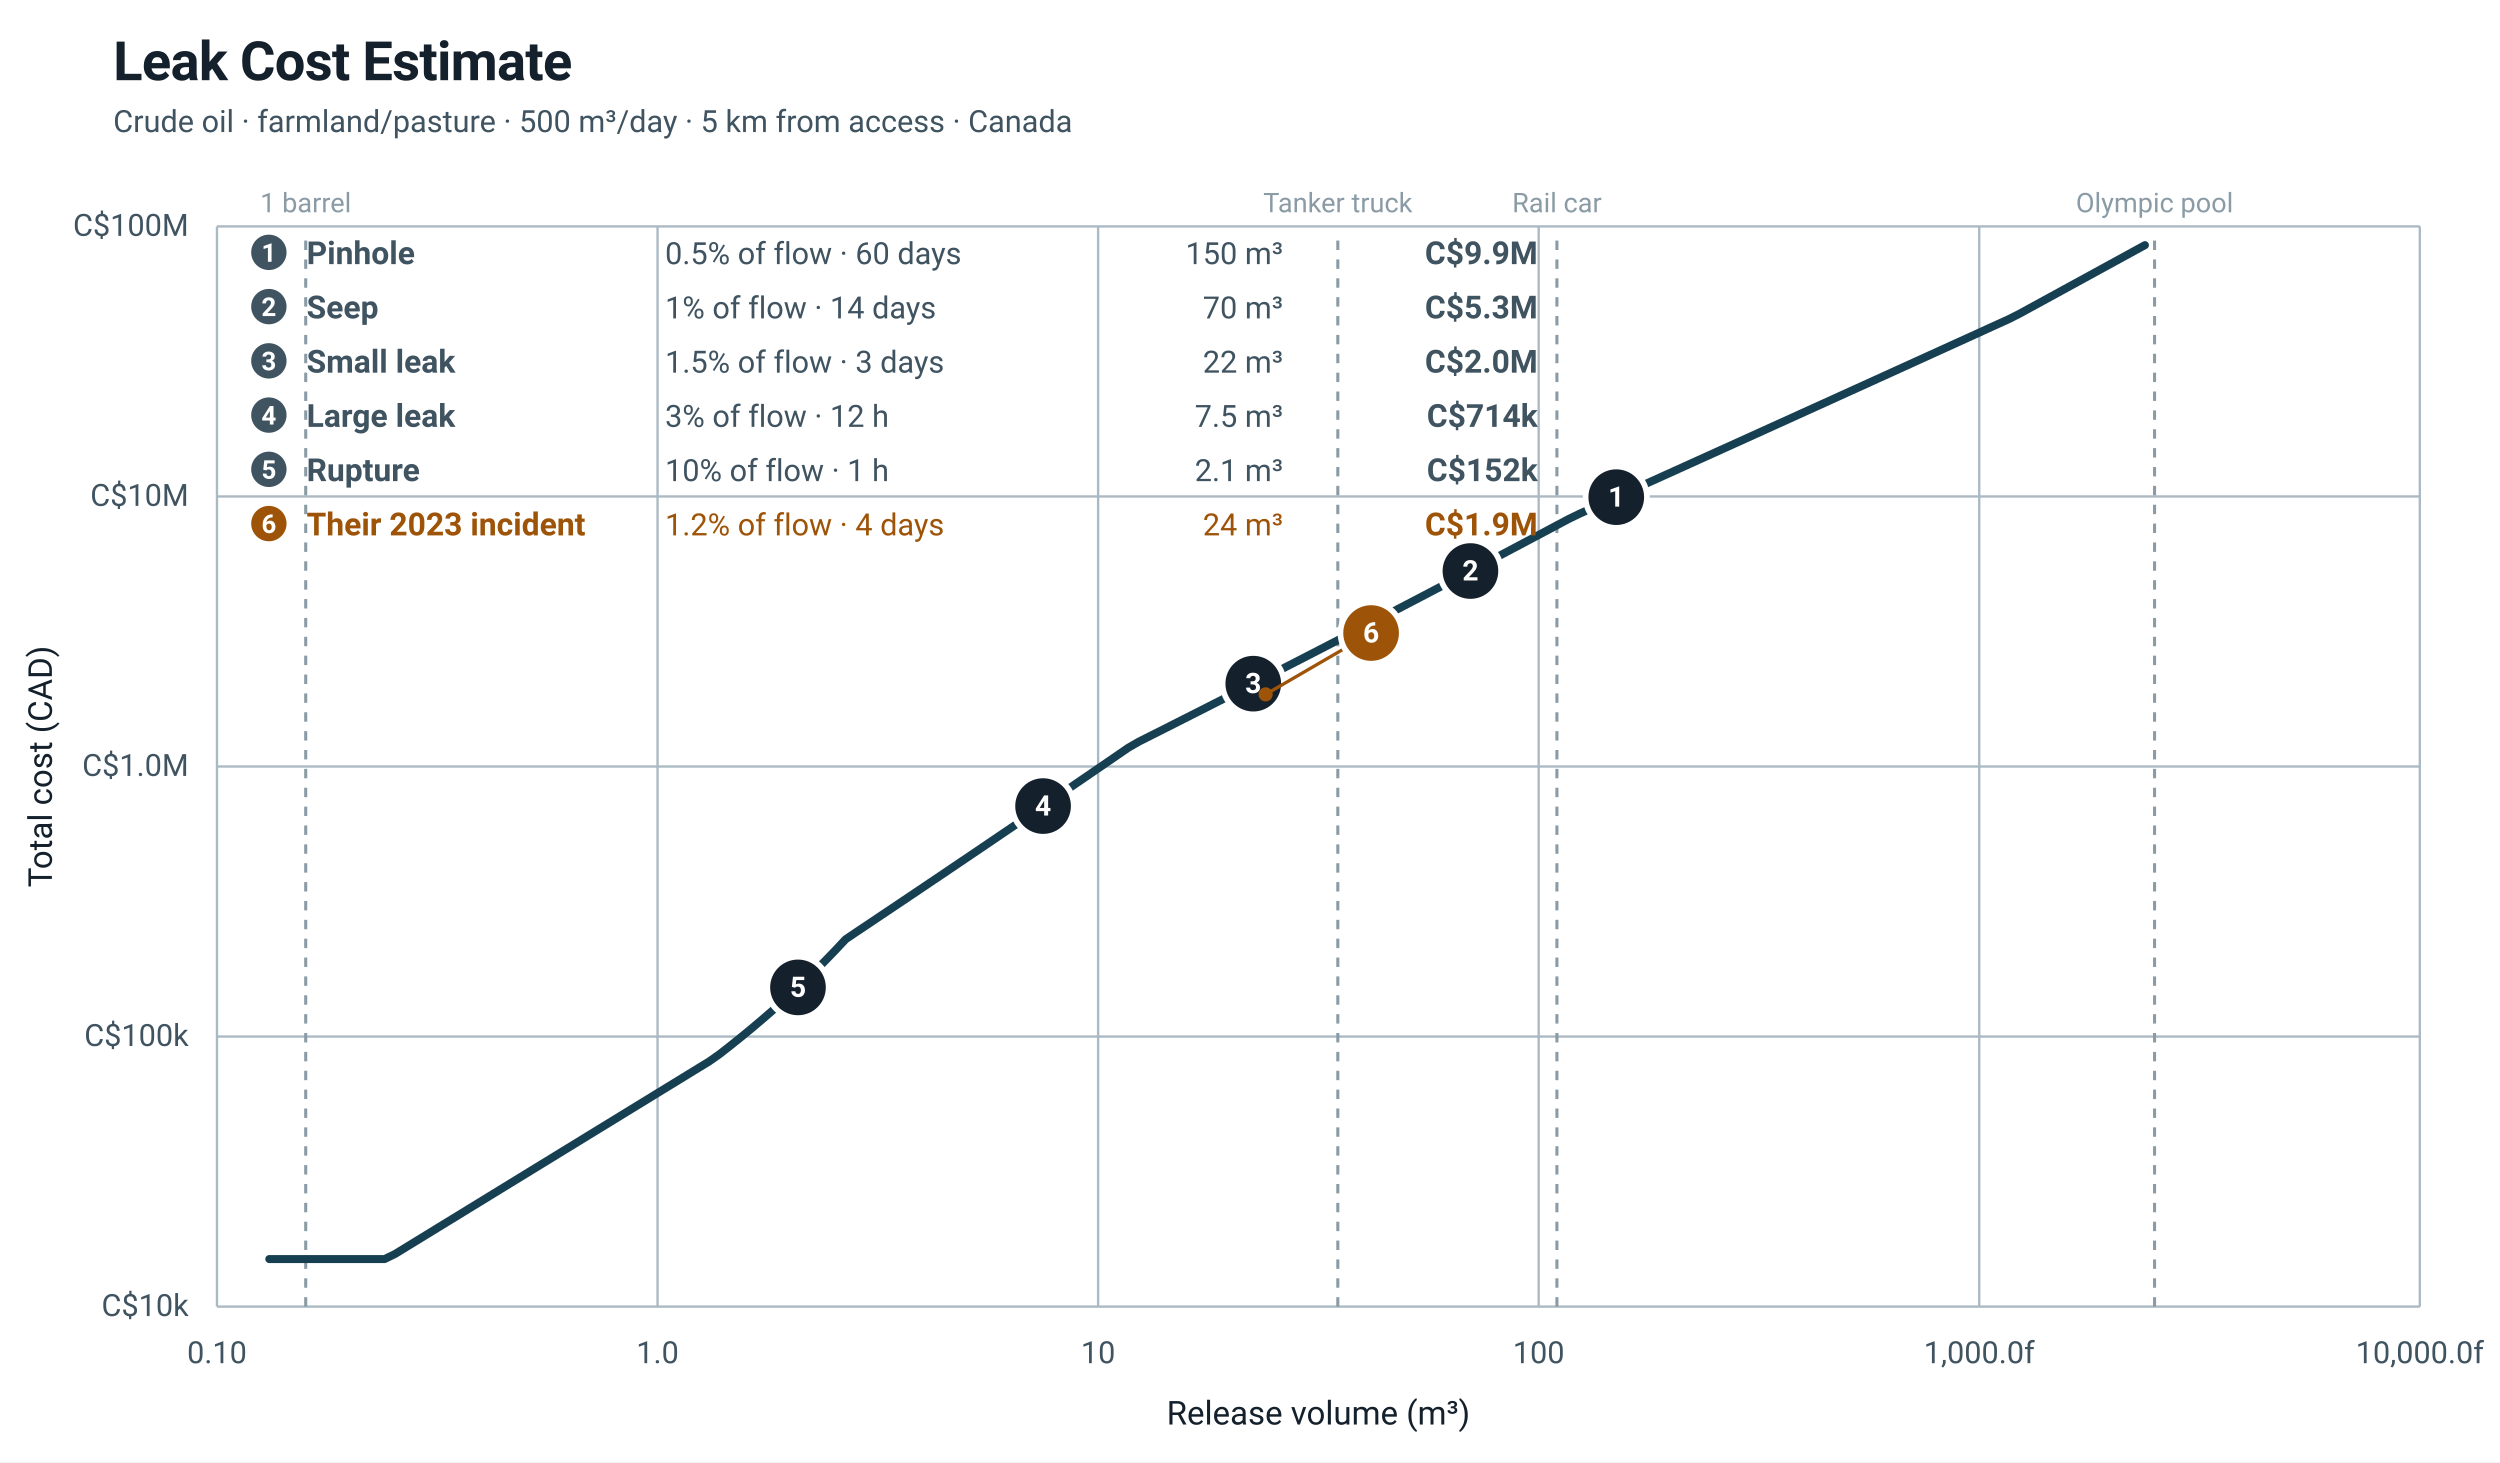
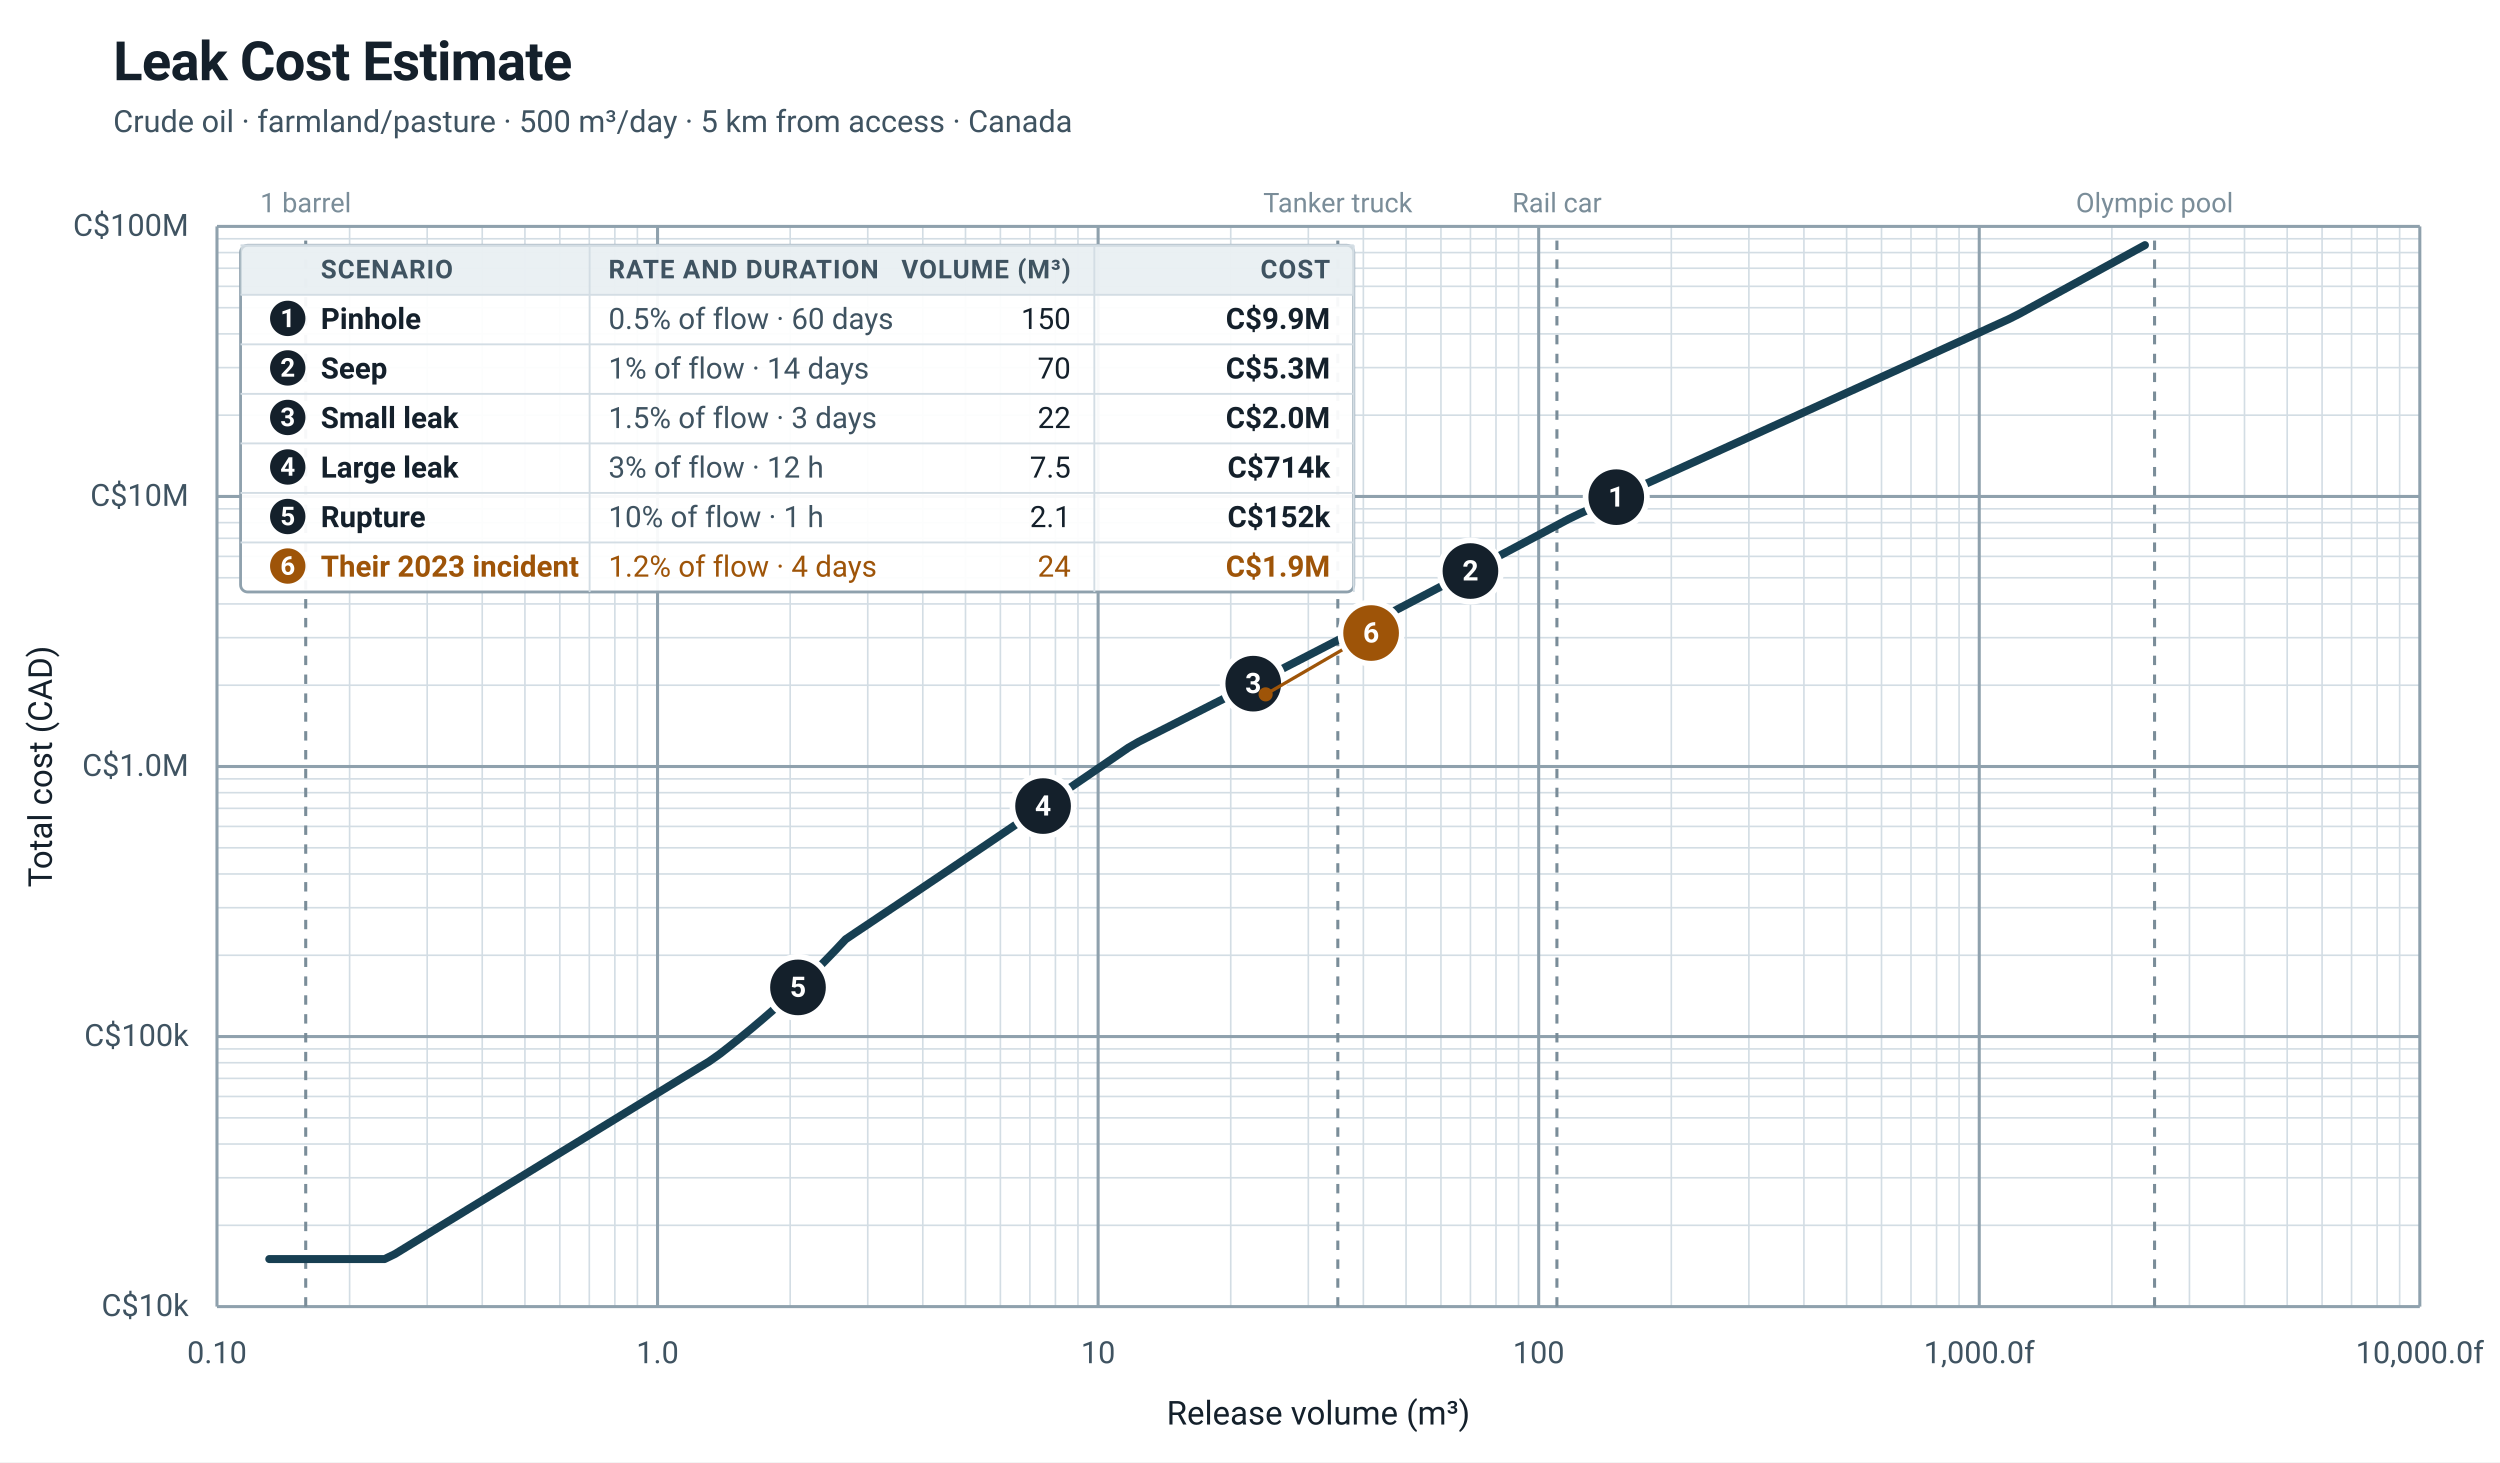
<svg xmlns="http://www.w3.org/2000/svg" viewBox="0 0 1060 620" width="100%" font-family="-apple-system, BlinkMacSystemFont, 'Segoe UI', Roboto, sans-serif">
  <rect width="1060" height="620" fill="white" />
  <text x="48" y="34" font-size="23" font-weight="640" fill="#14202B" letter-spacing="-0.3">Leak Cost Estimate</text>
  <text x="48" y="56" font-size="13" fill="#3F5361">Crude oil · farmland/pasture · 500 m³/day · 5 km from access · Canada</text>
-   <line x1="92" y1="96" x2="92" y2="554" stroke="#AAB9C3" stroke-width="1" />
+   <line x1="148.232" y1="96" x2="148.232" y2="554" stroke="#D3DDE4" stroke-width="0.7" />
+   <line x1="181.126" y1="96" x2="181.126" y2="554" stroke="#D3DDE4" stroke-width="0.7" />
+   <line x1="204.465" y1="96" x2="204.465" y2="554" stroke="#D3DDE4" stroke-width="0.7" />
+   <line x1="222.568" y1="96" x2="222.568" y2="554" stroke="#D3DDE4" stroke-width="0.7" />
+   <line x1="237.359" y1="96" x2="237.359" y2="554" stroke="#D3DDE4" stroke-width="0.7" />
+   <line x1="249.864" y1="96" x2="249.864" y2="554" stroke="#D3DDE4" stroke-width="0.7" />
+   <line x1="260.697" y1="96" x2="260.697" y2="554" stroke="#D3DDE4" stroke-width="0.7" />
+   <line x1="270.253" y1="96" x2="270.253" y2="554" stroke="#D3DDE4" stroke-width="0.7" />
+   <line x1="335.032" y1="96" x2="335.032" y2="554" stroke="#D3DDE4" stroke-width="0.7" />
+   <line x1="367.926" y1="96" x2="367.926" y2="554" stroke="#D3DDE4" stroke-width="0.7" />
+   <line x1="391.265" y1="96" x2="391.265" y2="554" stroke="#D3DDE4" stroke-width="0.7" />
+   <line x1="409.368" y1="96" x2="409.368" y2="554" stroke="#D3DDE4" stroke-width="0.7" />
+   <line x1="424.159" y1="96" x2="424.159" y2="554" stroke="#D3DDE4" stroke-width="0.7" />
+   <line x1="436.664" y1="96" x2="436.664" y2="554" stroke="#D3DDE4" stroke-width="0.7" />
+   <line x1="447.497" y1="96" x2="447.497" y2="554" stroke="#D3DDE4" stroke-width="0.7" />
+   <line x1="457.053" y1="96" x2="457.053" y2="554" stroke="#D3DDE4" stroke-width="0.7" />
+   <line x1="521.832" y1="96" x2="521.832" y2="554" stroke="#D3DDE4" stroke-width="0.7" />
+   <line x1="554.726" y1="96" x2="554.726" y2="554" stroke="#D3DDE4" stroke-width="0.7" />
+   <line x1="578.065" y1="96" x2="578.065" y2="554" stroke="#D3DDE4" stroke-width="0.7" />
+   <line x1="596.168" y1="96" x2="596.168" y2="554" stroke="#D3DDE4" stroke-width="0.7" />
+   <line x1="610.959" y1="96" x2="610.959" y2="554" stroke="#D3DDE4" stroke-width="0.7" />
+   <line x1="623.464" y1="96" x2="623.464" y2="554" stroke="#D3DDE4" stroke-width="0.7" />
+   <line x1="634.297" y1="96" x2="634.297" y2="554" stroke="#D3DDE4" stroke-width="0.7" />
+   <line x1="643.853" y1="96" x2="643.853" y2="554" stroke="#D3DDE4" stroke-width="0.7" />
+   <line x1="708.632" y1="96" x2="708.632" y2="554" stroke="#D3DDE4" stroke-width="0.7" />
+   <line x1="741.526" y1="96" x2="741.526" y2="554" stroke="#D3DDE4" stroke-width="0.7" />
+   <line x1="764.865" y1="96" x2="764.865" y2="554" stroke="#D3DDE4" stroke-width="0.7" />
+   <line x1="782.968" y1="96" x2="782.968" y2="554" stroke="#D3DDE4" stroke-width="0.7" />
+   <line x1="797.759" y1="96" x2="797.759" y2="554" stroke="#D3DDE4" stroke-width="0.7" />
+   <line x1="810.264" y1="96" x2="810.264" y2="554" stroke="#D3DDE4" stroke-width="0.7" />
+   <line x1="821.097" y1="96" x2="821.097" y2="554" stroke="#D3DDE4" stroke-width="0.7" />
+   <line x1="830.653" y1="96" x2="830.653" y2="554" stroke="#D3DDE4" stroke-width="0.7" />
+   <line x1="895.432" y1="96" x2="895.432" y2="554" stroke="#D3DDE4" stroke-width="0.7" />
+   <line x1="928.326" y1="96" x2="928.326" y2="554" stroke="#D3DDE4" stroke-width="0.7" />
+   <line x1="951.665" y1="96" x2="951.665" y2="554" stroke="#D3DDE4" stroke-width="0.7" />
+   <line x1="969.768" y1="96" x2="969.768" y2="554" stroke="#D3DDE4" stroke-width="0.7" />
+   <line x1="984.559" y1="96" x2="984.559" y2="554" stroke="#D3DDE4" stroke-width="0.7" />
+   <line x1="997.064" y1="96" x2="997.064" y2="554" stroke="#D3DDE4" stroke-width="0.7" />
+   <line x1="1007.9" y1="96" x2="1007.9" y2="554" stroke="#D3DDE4" stroke-width="0.7" />
+   <line x1="1017.45" y1="96" x2="1017.45" y2="554" stroke="#D3DDE4" stroke-width="0.7" />
+   <line x1="92" y1="519.532" x2="1026" y2="519.532" stroke="#D3DDE4" stroke-width="0.7" />
+   <line x1="92" y1="499.37" x2="1026" y2="499.37" stroke="#D3DDE4" stroke-width="0.7" />
+   <line x1="92" y1="485.064" x2="1026" y2="485.064" stroke="#D3DDE4" stroke-width="0.7" />
+   <line x1="92" y1="473.968" x2="1026" y2="473.968" stroke="#D3DDE4" stroke-width="0.7" />
+   <line x1="92" y1="464.902" x2="1026" y2="464.902" stroke="#D3DDE4" stroke-width="0.7" />
+   <line x1="92" y1="457.236" x2="1026" y2="457.236" stroke="#D3DDE4" stroke-width="0.7" />
+   <line x1="92" y1="450.596" x2="1026" y2="450.596" stroke="#D3DDE4" stroke-width="0.7" />
+   <line x1="92" y1="444.739" x2="1026" y2="444.739" stroke="#D3DDE4" stroke-width="0.7" />
+   <line x1="92" y1="405.032" x2="1026" y2="405.032" stroke="#D3DDE4" stroke-width="0.7" />
+   <line x1="92" y1="384.87" x2="1026" y2="384.87" stroke="#D3DDE4" stroke-width="0.7" />
+   <line x1="92" y1="370.564" x2="1026" y2="370.564" stroke="#D3DDE4" stroke-width="0.7" />
+   <line x1="92" y1="359.468" x2="1026" y2="359.468" stroke="#D3DDE4" stroke-width="0.7" />
+   <line x1="92" y1="350.402" x2="1026" y2="350.402" stroke="#D3DDE4" stroke-width="0.7" />
+   <line x1="92" y1="342.736" x2="1026" y2="342.736" stroke="#D3DDE4" stroke-width="0.7" />
+   <line x1="92" y1="336.096" x2="1026" y2="336.096" stroke="#D3DDE4" stroke-width="0.7" />
+   <line x1="92" y1="330.239" x2="1026" y2="330.239" stroke="#D3DDE4" stroke-width="0.7" />
+   <line x1="92" y1="290.532" x2="1026" y2="290.532" stroke="#D3DDE4" stroke-width="0.7" />
+   <line x1="92" y1="270.37" x2="1026" y2="270.37" stroke="#D3DDE4" stroke-width="0.7" />
+   <line x1="92" y1="256.064" x2="1026" y2="256.064" stroke="#D3DDE4" stroke-width="0.7" />
+   <line x1="92" y1="244.968" x2="1026" y2="244.968" stroke="#D3DDE4" stroke-width="0.7" />
+   <line x1="92" y1="235.902" x2="1026" y2="235.902" stroke="#D3DDE4" stroke-width="0.7" />
+   <line x1="92" y1="228.236" x2="1026" y2="228.236" stroke="#D3DDE4" stroke-width="0.7" />
+   <line x1="92" y1="221.596" x2="1026" y2="221.596" stroke="#D3DDE4" stroke-width="0.7" />
+   <line x1="92" y1="215.739" x2="1026" y2="215.739" stroke="#D3DDE4" stroke-width="0.7" />
+   <line x1="92" y1="176.032" x2="1026" y2="176.032" stroke="#D3DDE4" stroke-width="0.7" />
+   <line x1="92" y1="155.87" x2="1026" y2="155.87" stroke="#D3DDE4" stroke-width="0.7" />
+   <line x1="92" y1="141.564" x2="1026" y2="141.564" stroke="#D3DDE4" stroke-width="0.7" />
+   <line x1="92" y1="130.468" x2="1026" y2="130.468" stroke="#D3DDE4" stroke-width="0.7" />
+   <line x1="92" y1="121.402" x2="1026" y2="121.402" stroke="#D3DDE4" stroke-width="0.7" />
+   <line x1="92" y1="113.736" x2="1026" y2="113.736" stroke="#D3DDE4" stroke-width="0.7" />
+   <line x1="92" y1="107.096" x2="1026" y2="107.096" stroke="#D3DDE4" stroke-width="0.7" />
+   <line x1="92" y1="101.239" x2="1026" y2="101.239" stroke="#D3DDE4" stroke-width="0.7" />
+   <line x1="92" y1="96" x2="92" y2="554" stroke="#8FA1AD" stroke-width="1.3" />
  <text x="92" y="578" font-size="13" fill="#3F5361" text-anchor="middle">0.10</text>
-   <line x1="278.8" y1="96" x2="278.8" y2="554" stroke="#AAB9C3" stroke-width="1" />
+   <line x1="278.8" y1="96" x2="278.8" y2="554" stroke="#8FA1AD" stroke-width="1.3" />
  <text x="278.8" y="578" font-size="13" fill="#3F5361" text-anchor="middle">1.0</text>
-   <line x1="465.6" y1="96" x2="465.6" y2="554" stroke="#AAB9C3" stroke-width="1" />
+   <line x1="465.6" y1="96" x2="465.6" y2="554" stroke="#8FA1AD" stroke-width="1.3" />
  <text x="465.6" y="578" font-size="13" fill="#3F5361" text-anchor="middle">10</text>
-   <line x1="652.4" y1="96" x2="652.4" y2="554" stroke="#AAB9C3" stroke-width="1" />
+   <line x1="652.4" y1="96" x2="652.4" y2="554" stroke="#8FA1AD" stroke-width="1.3" />
  <text x="652.4" y="578" font-size="13" fill="#3F5361" text-anchor="middle">100</text>
-   <line x1="839.2" y1="96" x2="839.2" y2="554" stroke="#AAB9C3" stroke-width="1" />
+   <line x1="839.2" y1="96" x2="839.2" y2="554" stroke="#8FA1AD" stroke-width="1.3" />
  <text x="839.2" y="578" font-size="13" fill="#3F5361" text-anchor="middle">1,000.0f</text>
-   <line x1="1026" y1="96" x2="1026" y2="554" stroke="#AAB9C3" stroke-width="1" />
+   <line x1="1026" y1="96" x2="1026" y2="554" stroke="#8FA1AD" stroke-width="1.3" />
  <text x="1026" y="578" font-size="13" fill="#3F5361" text-anchor="middle">10,000.0f</text>
-   <line x1="92" y1="554" x2="1026" y2="554" stroke="#AAB9C3" stroke-width="1" />
+   <line x1="92" y1="554" x2="1026" y2="554" stroke="#8FA1AD" stroke-width="1.3" />
  <text x="80" y="558" font-size="13" fill="#3F5361" text-anchor="end">C$10k</text>
-   <line x1="92" y1="439.5" x2="1026" y2="439.5" stroke="#AAB9C3" stroke-width="1" />
+   <line x1="92" y1="439.5" x2="1026" y2="439.5" stroke="#8FA1AD" stroke-width="1.3" />
  <text x="80" y="443.5" font-size="13" fill="#3F5361" text-anchor="end">C$100k</text>
-   <line x1="92" y1="325" x2="1026" y2="325" stroke="#AAB9C3" stroke-width="1" />
+   <line x1="92" y1="325" x2="1026" y2="325" stroke="#8FA1AD" stroke-width="1.3" />
  <text x="80" y="329" font-size="13" fill="#3F5361" text-anchor="end">C$1.0M</text>
-   <line x1="92" y1="210.5" x2="1026" y2="210.5" stroke="#AAB9C3" stroke-width="1" />
+   <line x1="92" y1="210.5" x2="1026" y2="210.5" stroke="#8FA1AD" stroke-width="1.3" />
  <text x="80" y="214.5" font-size="13" fill="#3F5361" text-anchor="end">C$10M</text>
-   <line x1="92" y1="96" x2="1026" y2="96" stroke="#AAB9C3" stroke-width="1" />
+   <line x1="92" y1="96" x2="1026" y2="96" stroke="#8FA1AD" stroke-width="1.3" />
  <text x="80" y="100" font-size="13" fill="#3F5361" text-anchor="end">C$100M</text>
  <text x="559" y="604" font-size="14" fill="#14202B" text-anchor="middle">Release volume (m³)</text>
  <text transform="translate(22,325) rotate(-90)" font-size="14" fill="#14202B" text-anchor="middle">Total cost (CAD)</text>
-   <line x1="129.621" y1="102" x2="129.621" y2="554" stroke="#8A9BA6" stroke-width="1.3" stroke-dasharray="4 4" />
-   <text x="129.621" y="90" font-size="11.5" fill="#8A9BA6" text-anchor="middle">1 barrel</text>
-   <line x1="567.232" y1="102" x2="567.232" y2="554" stroke="#8A9BA6" stroke-width="1.3" stroke-dasharray="4 4" />
-   <text x="567.232" y="90" font-size="11.5" fill="#8A9BA6" text-anchor="middle">Tanker truck</text>
-   <line x1="660.132" y1="102" x2="660.132" y2="554" stroke="#8A9BA6" stroke-width="1.3" stroke-dasharray="4 4" />
-   <text x="660.132" y="90" font-size="11.5" fill="#8A9BA6" text-anchor="middle">Rail car</text>
-   <line x1="913.535" y1="102" x2="913.535" y2="554" stroke="#8A9BA6" stroke-width="1.3" stroke-dasharray="4 4" />
-   <text x="913.535" y="90" font-size="11.5" fill="#8A9BA6" text-anchor="middle">Olympic pool</text>
+   <line x1="129.621" y1="102" x2="129.621" y2="554" stroke="#7A8D99" stroke-width="1.3" stroke-dasharray="4 4" />
+   <text x="129.621" y="90" font-size="11.5" fill="#7A8D99" text-anchor="middle">1 barrel</text>
+   <line x1="567.232" y1="102" x2="567.232" y2="554" stroke="#7A8D99" stroke-width="1.3" stroke-dasharray="4 4" />
+   <text x="567.232" y="90" font-size="11.5" fill="#7A8D99" text-anchor="middle">Tanker truck</text>
+   <line x1="660.132" y1="102" x2="660.132" y2="554" stroke="#7A8D99" stroke-width="1.3" stroke-dasharray="4 4" />
+   <text x="660.132" y="90" font-size="11.5" fill="#7A8D99" text-anchor="middle">Rail car</text>
+   <line x1="913.535" y1="102" x2="913.535" y2="554" stroke="#7A8D99" stroke-width="1.3" stroke-dasharray="4 4" />
+   <text x="913.535" y="90" font-size="11.5" fill="#7A8D99" text-anchor="middle">Olympic pool</text>
  <polyline points="114.18,533.84 118.63,533.84 123.07,533.84 127.51,533.84 131.96,533.84 136.40,533.84 140.84,533.84 145.28,533.84 149.73,533.84 154.17,533.84 158.61,533.84 163.06,533.84 167.50,531.69 171.94,528.96 176.38,526.24 180.83,523.52 185.27,520.79 189.71,518.07 194.16,515.35 198.60,512.62 203.04,509.90 207.48,507.18 211.93,504.45 216.37,501.73 220.81,499.01 225.26,496.28 229.70,493.56 234.14,490.84 238.58,488.11 243.03,485.39 247.47,482.67 251.91,479.94 256.36,477.22 260.80,474.50 265.24,471.77 269.68,469.05 274.13,466.33 278.57,463.60 283.01,460.88 287.46,458.16 291.90,455.43 296.34,452.71 300.78,449.99 305.23,446.85 309.67,443.37 314.11,439.81 318.56,436.16 323.00,432.41 327.44,428.57 331.88,424.61 336.33,420.55 340.77,416.36 345.21,412.04 349.66,407.59 354.10,403.00 358.54,398.27 362.98,395.26 367.43,392.29 371.87,389.31 376.31,386.34 380.75,383.36 385.20,380.38 389.64,377.39 394.08,374.40 398.53,371.41 402.97,368.41 407.41,365.41 411.85,362.41 416.30,359.41 420.74,356.40 425.18,353.38 429.63,350.37 434.07,347.35 438.51,344.33 442.95,341.30 447.40,338.27 451.84,335.24 456.28,332.20 460.73,329.17 465.17,326.12 469.61,323.08 474.05,320.03 478.50,316.98 482.94,314.43 487.38,312.20 491.83,309.96 496.27,307.72 500.71,305.47 505.15,303.22 509.60,300.97 514.04,298.71 518.48,296.46 522.93,294.19 527.37,291.93 531.81,289.66 536.25,287.39 540.70,285.11 545.14,282.83 549.58,280.55 554.03,278.26 558.47,275.98 562.91,273.68 567.35,271.39 571.80,269.09 576.24,266.79 580.68,264.48 585.13,262.17 589.57,259.86 594.01,257.55 598.45,255.23 602.90,252.91 607.34,250.58 611.78,248.25 616.23,245.92 620.67,243.59 625.11,241.25 629.55,238.91 634.00,236.56 638.44,234.22 642.88,231.87 647.33,229.51 651.77,227.16 656.21,224.80 660.65,222.43 665.10,220.07 669.54,217.91 673.98,215.90 678.43,213.90 682.87,211.89 687.31,209.89 691.75,207.88 696.20,205.87 700.64,203.87 705.08,201.86 709.53,199.85 713.97,197.84 718.41,195.83 722.85,193.82 727.30,191.81 731.74,189.80 736.18,187.79 740.63,185.78 745.07,183.77 749.51,181.75 753.95,179.74 758.40,177.73 762.84,175.71 767.28,173.70 771.73,171.68 776.17,169.67 780.61,167.65 785.05,165.63 789.50,163.62 793.94,161.60 798.38,159.58 802.83,157.56 807.27,155.54 811.71,153.52 816.15,151.50 820.60,149.48 825.04,147.46 829.48,145.44 833.93,143.42 838.37,141.40 842.81,139.37 847.25,137.35 851.70,135.33 856.14,133.09 860.58,130.66 865.03,128.23 869.47,125.81 873.91,123.38 878.35,120.95 882.80,118.52 887.24,116.09 891.68,113.66 896.13,111.23 900.57,108.80 905.01,106.37 909.45,103.94" fill="none" stroke="#173F52" stroke-width="3.4" stroke-linecap="round" stroke-linejoin="round" />
  <g class="mk" data-i="0">
    <circle cx="685.294" cy="210.799" r="13" fill="#14202B" stroke="white" stroke-width="2.4" />
    <text x="685.294" y="214.799" font-size="12" font-weight="700" fill="white" text-anchor="middle">1</text>
  </g>
  <g class="mk" data-i="1">
    <circle cx="623.464" cy="242.116" r="13" fill="#14202B" stroke="white" stroke-width="2.4" />
    <text x="623.464" y="246.116" font-size="12" font-weight="700" fill="white" text-anchor="middle">2</text>
  </g>
  <g class="mk" data-i="2">
    <circle cx="531.388" cy="289.876" r="13" fill="#14202B" stroke="white" stroke-width="2.4" />
    <text x="531.388" y="293.876" font-size="12" font-weight="700" fill="white" text-anchor="middle">3</text>
  </g>
  <g class="mk" data-i="3">
    <circle cx="442.261" cy="341.774" r="13" fill="#14202B" stroke="white" stroke-width="2.4" />
    <text x="442.261" y="345.774" font-size="12" font-weight="700" fill="white" text-anchor="middle">4</text>
  </g>
  <g class="mk" data-i="4">
    <circle cx="338.344" cy="418.659" r="13" fill="#14202B" stroke="white" stroke-width="2.4" />
    <text x="338.344" y="422.659" font-size="12" font-weight="700" fill="white" text-anchor="middle">5</text>
  </g>
  <g class="mk" data-i="5">
    <line x1="536.623" y1="294.409" x2="581.343" y2="268.409" stroke="#9E5408" stroke-width="1.4" />
    <circle cx="536.623" cy="294.409" r="3" fill="#9E5408" />
    <circle cx="581.343" cy="268.409" r="13" fill="#9E5408" stroke="white" stroke-width="2.4" />
    <text x="581.343" y="272.409" font-size="12" font-weight="700" fill="white" text-anchor="middle">6</text>
  </g>
+   <rect x="102" y="104" width="472" height="147" fill="white" fill-opacity="0.94" stroke="#8FA1AD" stroke-width="1.2" rx="3" />
+   <rect x="102" y="104" width="472" height="21" fill="#E3EAEF" fill-opacity="0.75" />
+   <text x="136" y="118" font-size="11" font-weight="700" fill="#3F5361" text-anchor="start" letter-spacing="0.4">SCENARIO</text>
+   <text x="258" y="118" font-size="11" font-weight="700" fill="#3F5361" text-anchor="start" letter-spacing="0.4">RATE AND DURATION</text>
+   <text x="454" y="118" font-size="11" font-weight="700" fill="#3F5361" text-anchor="end" letter-spacing="0.4">VOLUME (M³)</text>
+   <text x="564" y="118" font-size="11" font-weight="700" fill="#3F5361" text-anchor="end" letter-spacing="0.4">COST</text>
+   <line x1="102" y1="104" x2="574" y2="104" stroke="#D3DDE4" stroke-width="0.8" />
+   <line x1="102" y1="125" x2="574" y2="125" stroke="#D3DDE4" stroke-width="0.8" />
+   <line x1="102" y1="146" x2="574" y2="146" stroke="#D3DDE4" stroke-width="0.8" />
+   <line x1="102" y1="167" x2="574" y2="167" stroke="#D3DDE4" stroke-width="0.8" />
+   <line x1="102" y1="188" x2="574" y2="188" stroke="#D3DDE4" stroke-width="0.8" />
+   <line x1="102" y1="209" x2="574" y2="209" stroke="#D3DDE4" stroke-width="0.8" />
+   <line x1="102" y1="230" x2="574" y2="230" stroke="#D3DDE4" stroke-width="0.8" />
+   <line x1="250" y1="104" x2="250" y2="251" stroke="#D3DDE4" stroke-width="0.8" />
+   <line x1="464" y1="104" x2="464" y2="251" stroke="#D3DDE4" stroke-width="0.8" />
+   <line x1="574" y1="104" x2="574" y2="251" stroke="#D3DDE4" stroke-width="0.8" />
  <g class="lg" data-i="0">
-     <rect x="100" y="97" width="562" height="21" fill="#E3EAEF" opacity="0" class="lgbg" />
-     <circle cx="114" cy="107" r="7.5" fill="#3F5361" />
-     <text x="114" y="111" font-size="11" font-weight="700" fill="white" text-anchor="middle">1</text>
-     <text x="130" y="112" font-size="13.5" font-weight="600" fill="#3F5361">Pinhole</text>
-     <text x="282" y="112" font-size="13" fill="#3F5361">0.5% of flow · 60 days</text>
-     <text x="544" y="112" font-size="13" fill="#3F5361" text-anchor="end">150 m³</text>
-     <text x="652" y="112" font-size="13.5" font-weight="600" fill="#3F5361" text-anchor="end">C$9.9M</text>
+     <rect x="103" y="126" width="470" height="19" fill="#E3EAEF" opacity="0" class="lgbg" />
+     <circle cx="122" cy="135" r="7.5" fill="#14202B" />
+     <text x="122" y="138.7" font-size="11" font-weight="700" fill="white" text-anchor="middle">1</text>
+     <text x="136" y="139.5" font-size="12.5" font-weight="600" fill="#14202B">Pinhole</text>
+     <text x="258" y="139.5" font-size="12.5" fill="#3F5361">0.5% of flow · 60 days</text>
+     <text x="454" y="139.5" font-size="12.5" fill="#14202B" text-anchor="end">150</text>
+     <text x="564" y="139.5" font-size="12.5" font-weight="600" fill="#14202B" text-anchor="end">C$9.9M</text>
  </g>
  <g class="lg" data-i="1">
-     <rect x="100" y="120" width="562" height="21" fill="#E3EAEF" opacity="0" class="lgbg" />
-     <circle cx="114" cy="130" r="7.5" fill="#3F5361" />
-     <text x="114" y="134" font-size="11" font-weight="700" fill="white" text-anchor="middle">2</text>
-     <text x="130" y="135" font-size="13.5" font-weight="600" fill="#3F5361">Seep</text>
-     <text x="282" y="135" font-size="13" fill="#3F5361">1% of flow · 14 days</text>
-     <text x="544" y="135" font-size="13" fill="#3F5361" text-anchor="end">70 m³</text>
-     <text x="652" y="135" font-size="13.5" font-weight="600" fill="#3F5361" text-anchor="end">C$5.3M</text>
+     <rect x="103" y="147" width="470" height="19" fill="#E3EAEF" opacity="0" class="lgbg" />
+     <circle cx="122" cy="156" r="7.5" fill="#14202B" />
+     <text x="122" y="159.7" font-size="11" font-weight="700" fill="white" text-anchor="middle">2</text>
+     <text x="136" y="160.5" font-size="12.5" font-weight="600" fill="#14202B">Seep</text>
+     <text x="258" y="160.5" font-size="12.5" fill="#3F5361">1% of flow · 14 days</text>
+     <text x="454" y="160.5" font-size="12.5" fill="#14202B" text-anchor="end">70</text>
+     <text x="564" y="160.5" font-size="12.5" font-weight="600" fill="#14202B" text-anchor="end">C$5.3M</text>
  </g>
  <g class="lg" data-i="2">
-     <rect x="100" y="143" width="562" height="21" fill="#E3EAEF" opacity="0" class="lgbg" />
-     <circle cx="114" cy="153" r="7.5" fill="#3F5361" />
-     <text x="114" y="157" font-size="11" font-weight="700" fill="white" text-anchor="middle">3</text>
-     <text x="130" y="158" font-size="13.5" font-weight="600" fill="#3F5361">Small leak</text>
-     <text x="282" y="158" font-size="13" fill="#3F5361">1.5% of flow · 3 days</text>
-     <text x="544" y="158" font-size="13" fill="#3F5361" text-anchor="end">22 m³</text>
-     <text x="652" y="158" font-size="13.5" font-weight="600" fill="#3F5361" text-anchor="end">C$2.0M</text>
+     <rect x="103" y="168" width="470" height="19" fill="#E3EAEF" opacity="0" class="lgbg" />
+     <circle cx="122" cy="177" r="7.5" fill="#14202B" />
+     <text x="122" y="180.7" font-size="11" font-weight="700" fill="white" text-anchor="middle">3</text>
+     <text x="136" y="181.5" font-size="12.5" font-weight="600" fill="#14202B">Small leak</text>
+     <text x="258" y="181.5" font-size="12.5" fill="#3F5361">1.5% of flow · 3 days</text>
+     <text x="454" y="181.5" font-size="12.5" fill="#14202B" text-anchor="end">22</text>
+     <text x="564" y="181.5" font-size="12.5" font-weight="600" fill="#14202B" text-anchor="end">C$2.0M</text>
  </g>
  <g class="lg" data-i="3">
-     <rect x="100" y="166" width="562" height="21" fill="#E3EAEF" opacity="0" class="lgbg" />
-     <circle cx="114" cy="176" r="7.5" fill="#3F5361" />
-     <text x="114" y="180" font-size="11" font-weight="700" fill="white" text-anchor="middle">4</text>
-     <text x="130" y="181" font-size="13.5" font-weight="600" fill="#3F5361">Large leak</text>
-     <text x="282" y="181" font-size="13" fill="#3F5361">3% of flow · 12 h</text>
-     <text x="544" y="181" font-size="13" fill="#3F5361" text-anchor="end">7.5 m³</text>
-     <text x="652" y="181" font-size="13.5" font-weight="600" fill="#3F5361" text-anchor="end">C$714k</text>
+     <rect x="103" y="189" width="470" height="19" fill="#E3EAEF" opacity="0" class="lgbg" />
+     <circle cx="122" cy="198" r="7.5" fill="#14202B" />
+     <text x="122" y="201.7" font-size="11" font-weight="700" fill="white" text-anchor="middle">4</text>
+     <text x="136" y="202.5" font-size="12.5" font-weight="600" fill="#14202B">Large leak</text>
+     <text x="258" y="202.5" font-size="12.5" fill="#3F5361">3% of flow · 12 h</text>
+     <text x="454" y="202.5" font-size="12.5" fill="#14202B" text-anchor="end">7.5</text>
+     <text x="564" y="202.5" font-size="12.5" font-weight="600" fill="#14202B" text-anchor="end">C$714k</text>
  </g>
  <g class="lg" data-i="4">
-     <rect x="100" y="189" width="562" height="21" fill="#E3EAEF" opacity="0" class="lgbg" />
-     <circle cx="114" cy="199" r="7.5" fill="#3F5361" />
-     <text x="114" y="203" font-size="11" font-weight="700" fill="white" text-anchor="middle">5</text>
-     <text x="130" y="204" font-size="13.5" font-weight="600" fill="#3F5361">Rupture</text>
-     <text x="282" y="204" font-size="13" fill="#3F5361">10% of flow · 1 h</text>
-     <text x="544" y="204" font-size="13" fill="#3F5361" text-anchor="end">2.1 m³</text>
-     <text x="652" y="204" font-size="13.5" font-weight="600" fill="#3F5361" text-anchor="end">C$152k</text>
+     <rect x="103" y="210" width="470" height="19" fill="#E3EAEF" opacity="0" class="lgbg" />
+     <circle cx="122" cy="219" r="7.5" fill="#14202B" />
+     <text x="122" y="222.7" font-size="11" font-weight="700" fill="white" text-anchor="middle">5</text>
+     <text x="136" y="223.5" font-size="12.5" font-weight="600" fill="#14202B">Rupture</text>
+     <text x="258" y="223.5" font-size="12.5" fill="#3F5361">10% of flow · 1 h</text>
+     <text x="454" y="223.5" font-size="12.5" fill="#14202B" text-anchor="end">2.1</text>
+     <text x="564" y="223.5" font-size="12.5" font-weight="600" fill="#14202B" text-anchor="end">C$152k</text>
  </g>
  <g class="lg" data-i="5">
-     <rect x="100" y="212" width="562" height="21" fill="#E3EAEF" opacity="0" class="lgbg" />
-     <circle cx="114" cy="222" r="7.5" fill="#9E5408" />
-     <text x="114" y="226" font-size="11" font-weight="700" fill="white" text-anchor="middle">6</text>
-     <text x="130" y="227" font-size="13.5" font-weight="600" fill="#9E5408">Their 2023 incident</text>
-     <text x="282" y="227" font-size="13" fill="#9E5408">1.2% of flow · 4 days</text>
-     <text x="544" y="227" font-size="13" fill="#9E5408" text-anchor="end">24 m³</text>
-     <text x="652" y="227" font-size="13.5" font-weight="600" fill="#9E5408" text-anchor="end">C$1.9M</text>
+     <rect x="103" y="231" width="470" height="19" fill="#E3EAEF" opacity="0" class="lgbg" />
+     <circle cx="122" cy="240" r="7.5" fill="#9E5408" />
+     <text x="122" y="243.7" font-size="11" font-weight="700" fill="white" text-anchor="middle">6</text>
+     <text x="136" y="244.5" font-size="12.5" font-weight="600" fill="#9E5408">Their 2023 incident</text>
+     <text x="258" y="244.5" font-size="12.5" fill="#9E5408">1.2% of flow · 4 days</text>
+     <text x="454" y="244.5" font-size="12.5" fill="#9E5408" text-anchor="end">24</text>
+     <text x="564" y="244.5" font-size="12.5" font-weight="600" fill="#9E5408" text-anchor="end">C$1.9M</text>
  </g>
</svg>
